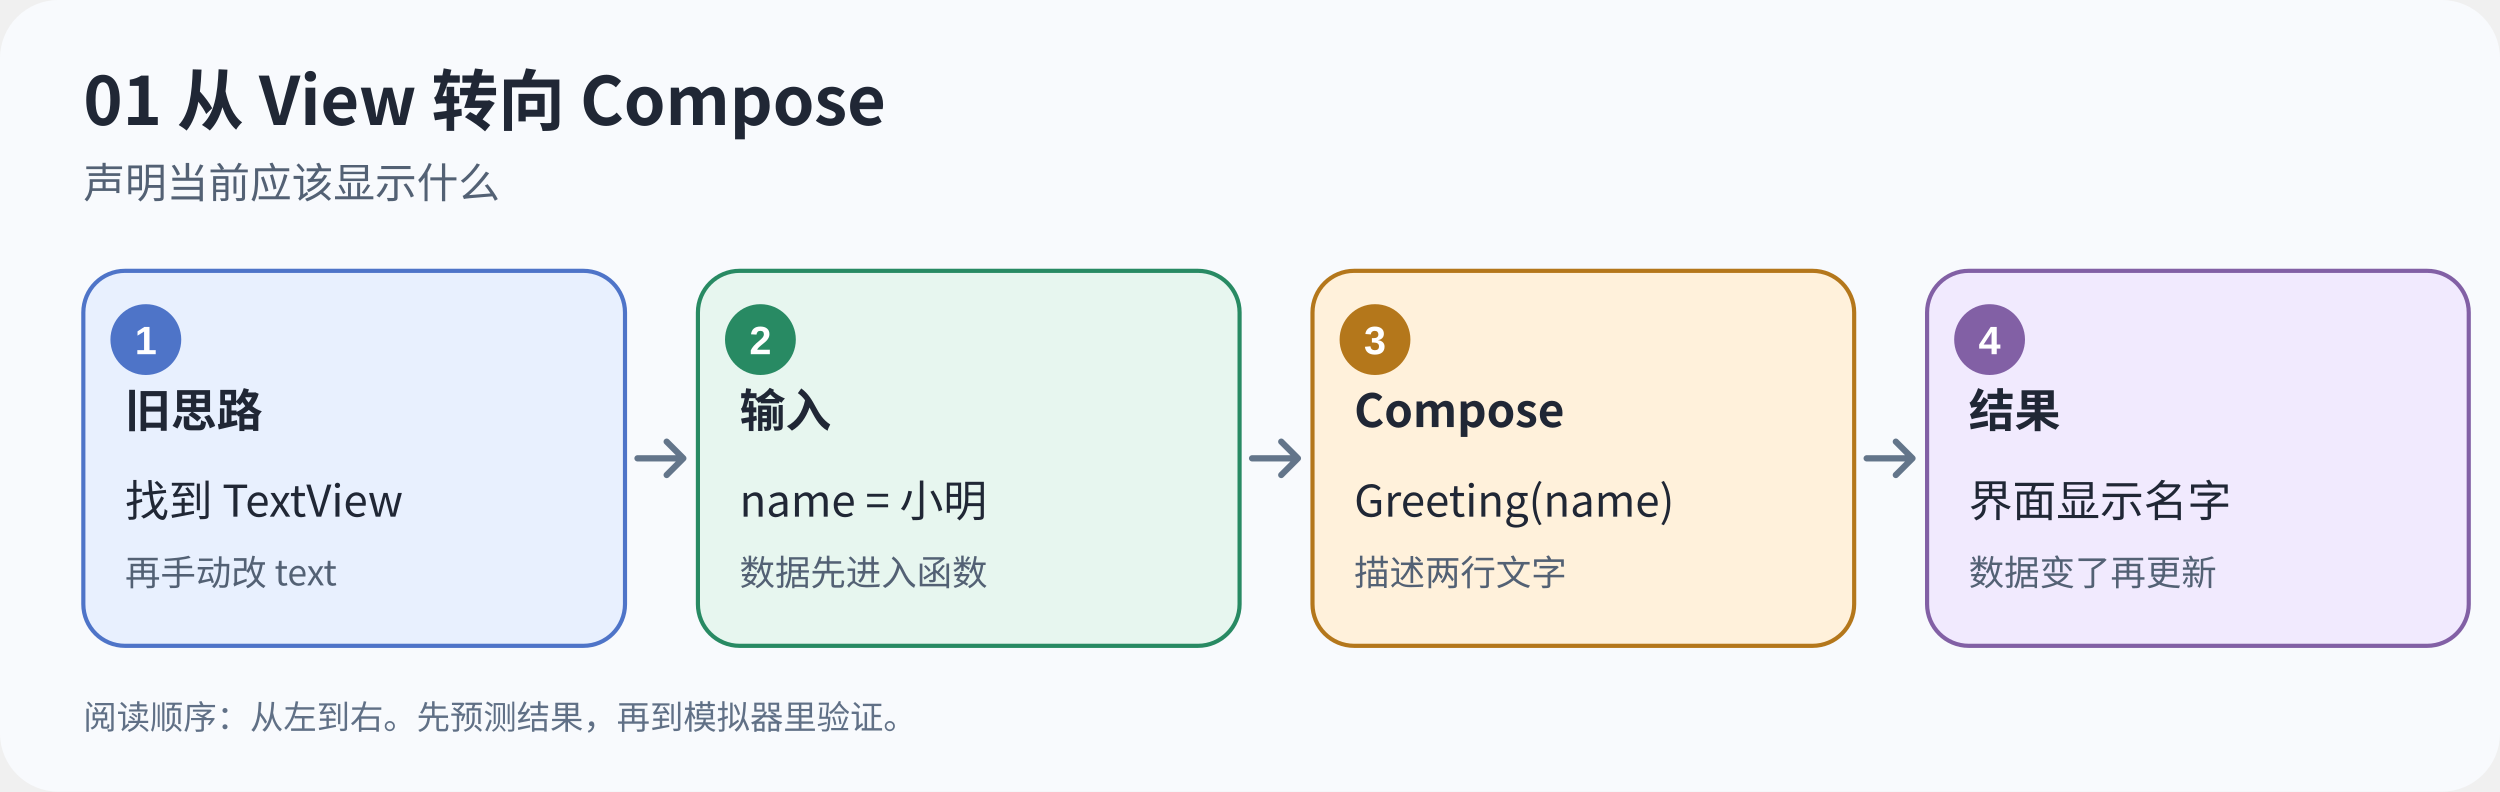
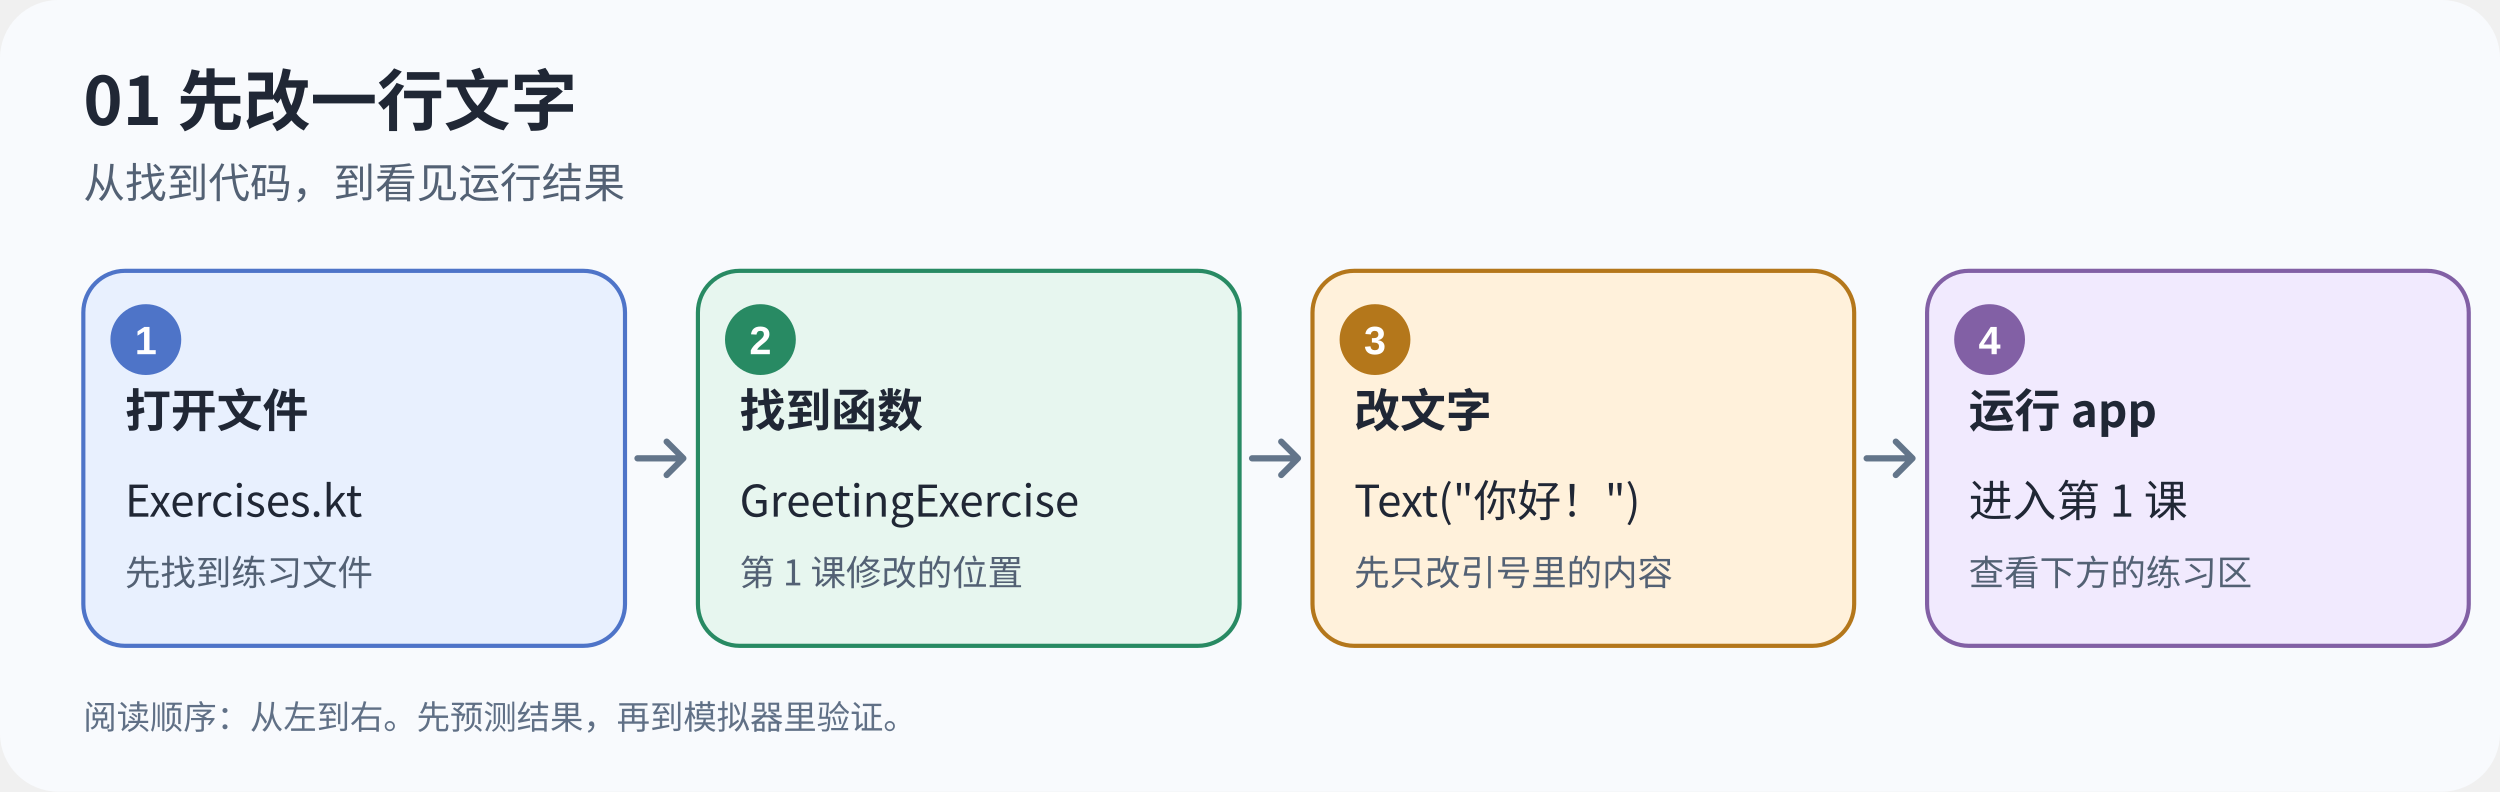
<svg xmlns="http://www.w3.org/2000/svg" width="1200" height="380" viewBox="0 0 1200 380" role="img" aria-labelledby="title desc">
  <rect width="1200" height="380" rx="28" fill="#F8FAFD" />
-   <text x="40" y="60" font-size="32" font-weight="700" fill="#202735" font-family="PingFang SC, Noto Sans CJK SC, sans-serif">01  从 View 转向 Compose</text>
-   <text x="40" y="95" font-size="20" fill="#536174" font-family="PingFang SC, Noto Sans CJK SC, sans-serif">声明当前应该显示什么</text>
+   <text x="40" y="60" font-size="32" font-weight="700" fill="#202735" font-family="PingFang SC, Noto Sans CJK SC, sans-serif">01  先改一行文字</text>
+   <text x="40" y="95" font-size="20" fill="#536174" font-family="PingFang SC, Noto Sans CJK SC, sans-serif">从找到代码，到看见运行结果</text>
  <rect x="40" y="130" width="260" height="180" rx="20" fill="#E8F0FE" stroke="#4E74C8" stroke-width="2" />
  <circle cx="70" cy="163" r="17" fill="#4E74C8" />
  <text x="70" y="170" text-anchor="middle" font-size="19" font-weight="700" fill="white" font-family="Arial, sans-serif">1</text>
-   <text x="60" y="205" font-size="22" font-weight="700" fill="#202735" font-family="PingFang SC, Noto Sans CJK SC, sans-serif">旧思路</text>
-   <text x="60" y="248" font-size="21" fill="#202735" font-family="PingFang SC, Noto Sans CJK SC, sans-serif">找到 TextView</text>
-   <text x="60" y="281" font-size="17" fill="#536174" font-family="PingFang SC, Noto Sans CJK SC, sans-serif">再手动改 text</text>
+   <text x="60" y="205" font-size="22" font-weight="700" fill="#202735" font-family="PingFang SC, Noto Sans CJK SC, sans-serif">打开文件</text>
+   <text x="60" y="248" font-size="21" fill="#202735" font-family="PingFang SC, Noto Sans CJK SC, sans-serif">Exercises.kt</text>
+   <text x="60" y="281" font-size="17" fill="#536174" font-family="PingFang SC, Noto Sans CJK SC, sans-serif">先找到练习文件</text>
  <path d="M306 220 L328 220 M320 212 L328 220 L320 228" stroke="#63758A" stroke-width="3" stroke-linecap="round" stroke-linejoin="round" fill="none" />
  <rect x="335" y="130" width="260" height="180" rx="20" fill="#E7F6EF" stroke="#288A63" stroke-width="2" />
  <circle cx="365" cy="163" r="17" fill="#288A63" />
  <text x="365" y="170" text-anchor="middle" font-size="19" font-weight="700" fill="white" font-family="Arial, sans-serif">2</text>
-   <text x="355" y="205" font-size="22" font-weight="700" fill="#202735" font-family="PingFang SC, Noto Sans CJK SC, sans-serif">输入</text>
-   <text x="355" y="248" font-size="21" fill="#202735" font-family="PingFang SC, Noto Sans CJK SC, sans-serif">name = 小明</text>
-   <text x="355" y="281" font-size="17" fill="#536174" font-family="PingFang SC, Noto Sans CJK SC, sans-serif">数据先进入函数</text>
+   <text x="355" y="205" font-size="22" font-weight="700" fill="#202735" font-family="PingFang SC, Noto Sans CJK SC, sans-serif">找到函数</text>
+   <text x="355" y="248" font-size="21" fill="#202735" font-family="PingFang SC, Noto Sans CJK SC, sans-serif">GreetingExercise</text>
+   <text x="355" y="281" font-size="17" fill="#536174" font-family="PingFang SC, Noto Sans CJK SC, sans-serif">第 1 课修改的位置</text>
  <path d="M601 220 L623 220 M615 212 L623 220 L615 228" stroke="#63758A" stroke-width="3" stroke-linecap="round" stroke-linejoin="round" fill="none" />
  <rect x="630" y="130" width="260" height="180" rx="20" fill="#FFF1DB" stroke="#B4771B" stroke-width="2" />
  <circle cx="660" cy="163" r="17" fill="#B4771B" />
  <text x="660" y="170" text-anchor="middle" font-size="19" font-weight="700" fill="white" font-family="Arial, sans-serif">3</text>
-   <text x="650" y="205" font-size="22" font-weight="700" fill="#202735" font-family="PingFang SC, Noto Sans CJK SC, sans-serif">Compose</text>
-   <text x="650" y="248" font-size="21" fill="#202735" font-family="PingFang SC, Noto Sans CJK SC, sans-serif">Greeting(name)</text>
-   <text x="650" y="281" font-size="17" fill="#536174" font-family="PingFang SC, Noto Sans CJK SC, sans-serif">描述两行文字</text>
+   <text x="650" y="205" font-size="22" font-weight="700" fill="#202735" font-family="PingFang SC, Noto Sans CJK SC, sans-serif">改文字</text>
+   <text x="650" y="248" font-size="21" fill="#202735" font-family="PingFang SC, Noto Sans CJK SC, sans-serif">Text("你好！")</text>
+   <text x="650" y="281" font-size="17" fill="#536174" font-family="PingFang SC, Noto Sans CJK SC, sans-serif">先只改引号里的内容</text>
  <path d="M896 220 L918 220 M910 212 L918 220 L910 228" stroke="#63758A" stroke-width="3" stroke-linecap="round" stroke-linejoin="round" fill="none" />
  <rect x="925" y="130" width="260" height="180" rx="20" fill="#F1EAFE" stroke="#8260A5" stroke-width="2" />
  <circle cx="955" cy="163" r="17" fill="#8260A5" />
  <text x="955" y="170" text-anchor="middle" font-size="19" font-weight="700" fill="white" font-family="Arial, sans-serif">4</text>
-   <text x="945" y="205" font-size="22" font-weight="700" fill="#202735" font-family="PingFang SC, Noto Sans CJK SC, sans-serif">结果</text>
-   <text x="945" y="248" font-size="21" fill="#202735" font-family="PingFang SC, Noto Sans CJK SC, sans-serif">界面显示名字</text>
-   <text x="945" y="281" font-size="17" fill="#536174" font-family="PingFang SC, Noto Sans CJK SC, sans-serif">数据变了再更新</text>
+   <text x="945" y="205" font-size="22" font-weight="700" fill="#202735" font-family="PingFang SC, Noto Sans CJK SC, sans-serif">运行 app</text>
+   <text x="945" y="248" font-size="21" fill="#202735" font-family="PingFang SC, Noto Sans CJK SC, sans-serif">进入第 1 课</text>
+   <text x="945" y="281" font-size="17" fill="#536174" font-family="PingFang SC, Noto Sans CJK SC, sans-serif">查看下方的练习区</text>
  <text x="40" y="350" font-size="16" fill="#607086" font-family="PingFang SC, Noto Sans CJK SC, sans-serif">阅读顺序：从左到右。先预测结果，再到模拟器里验证。</text>
</svg>
